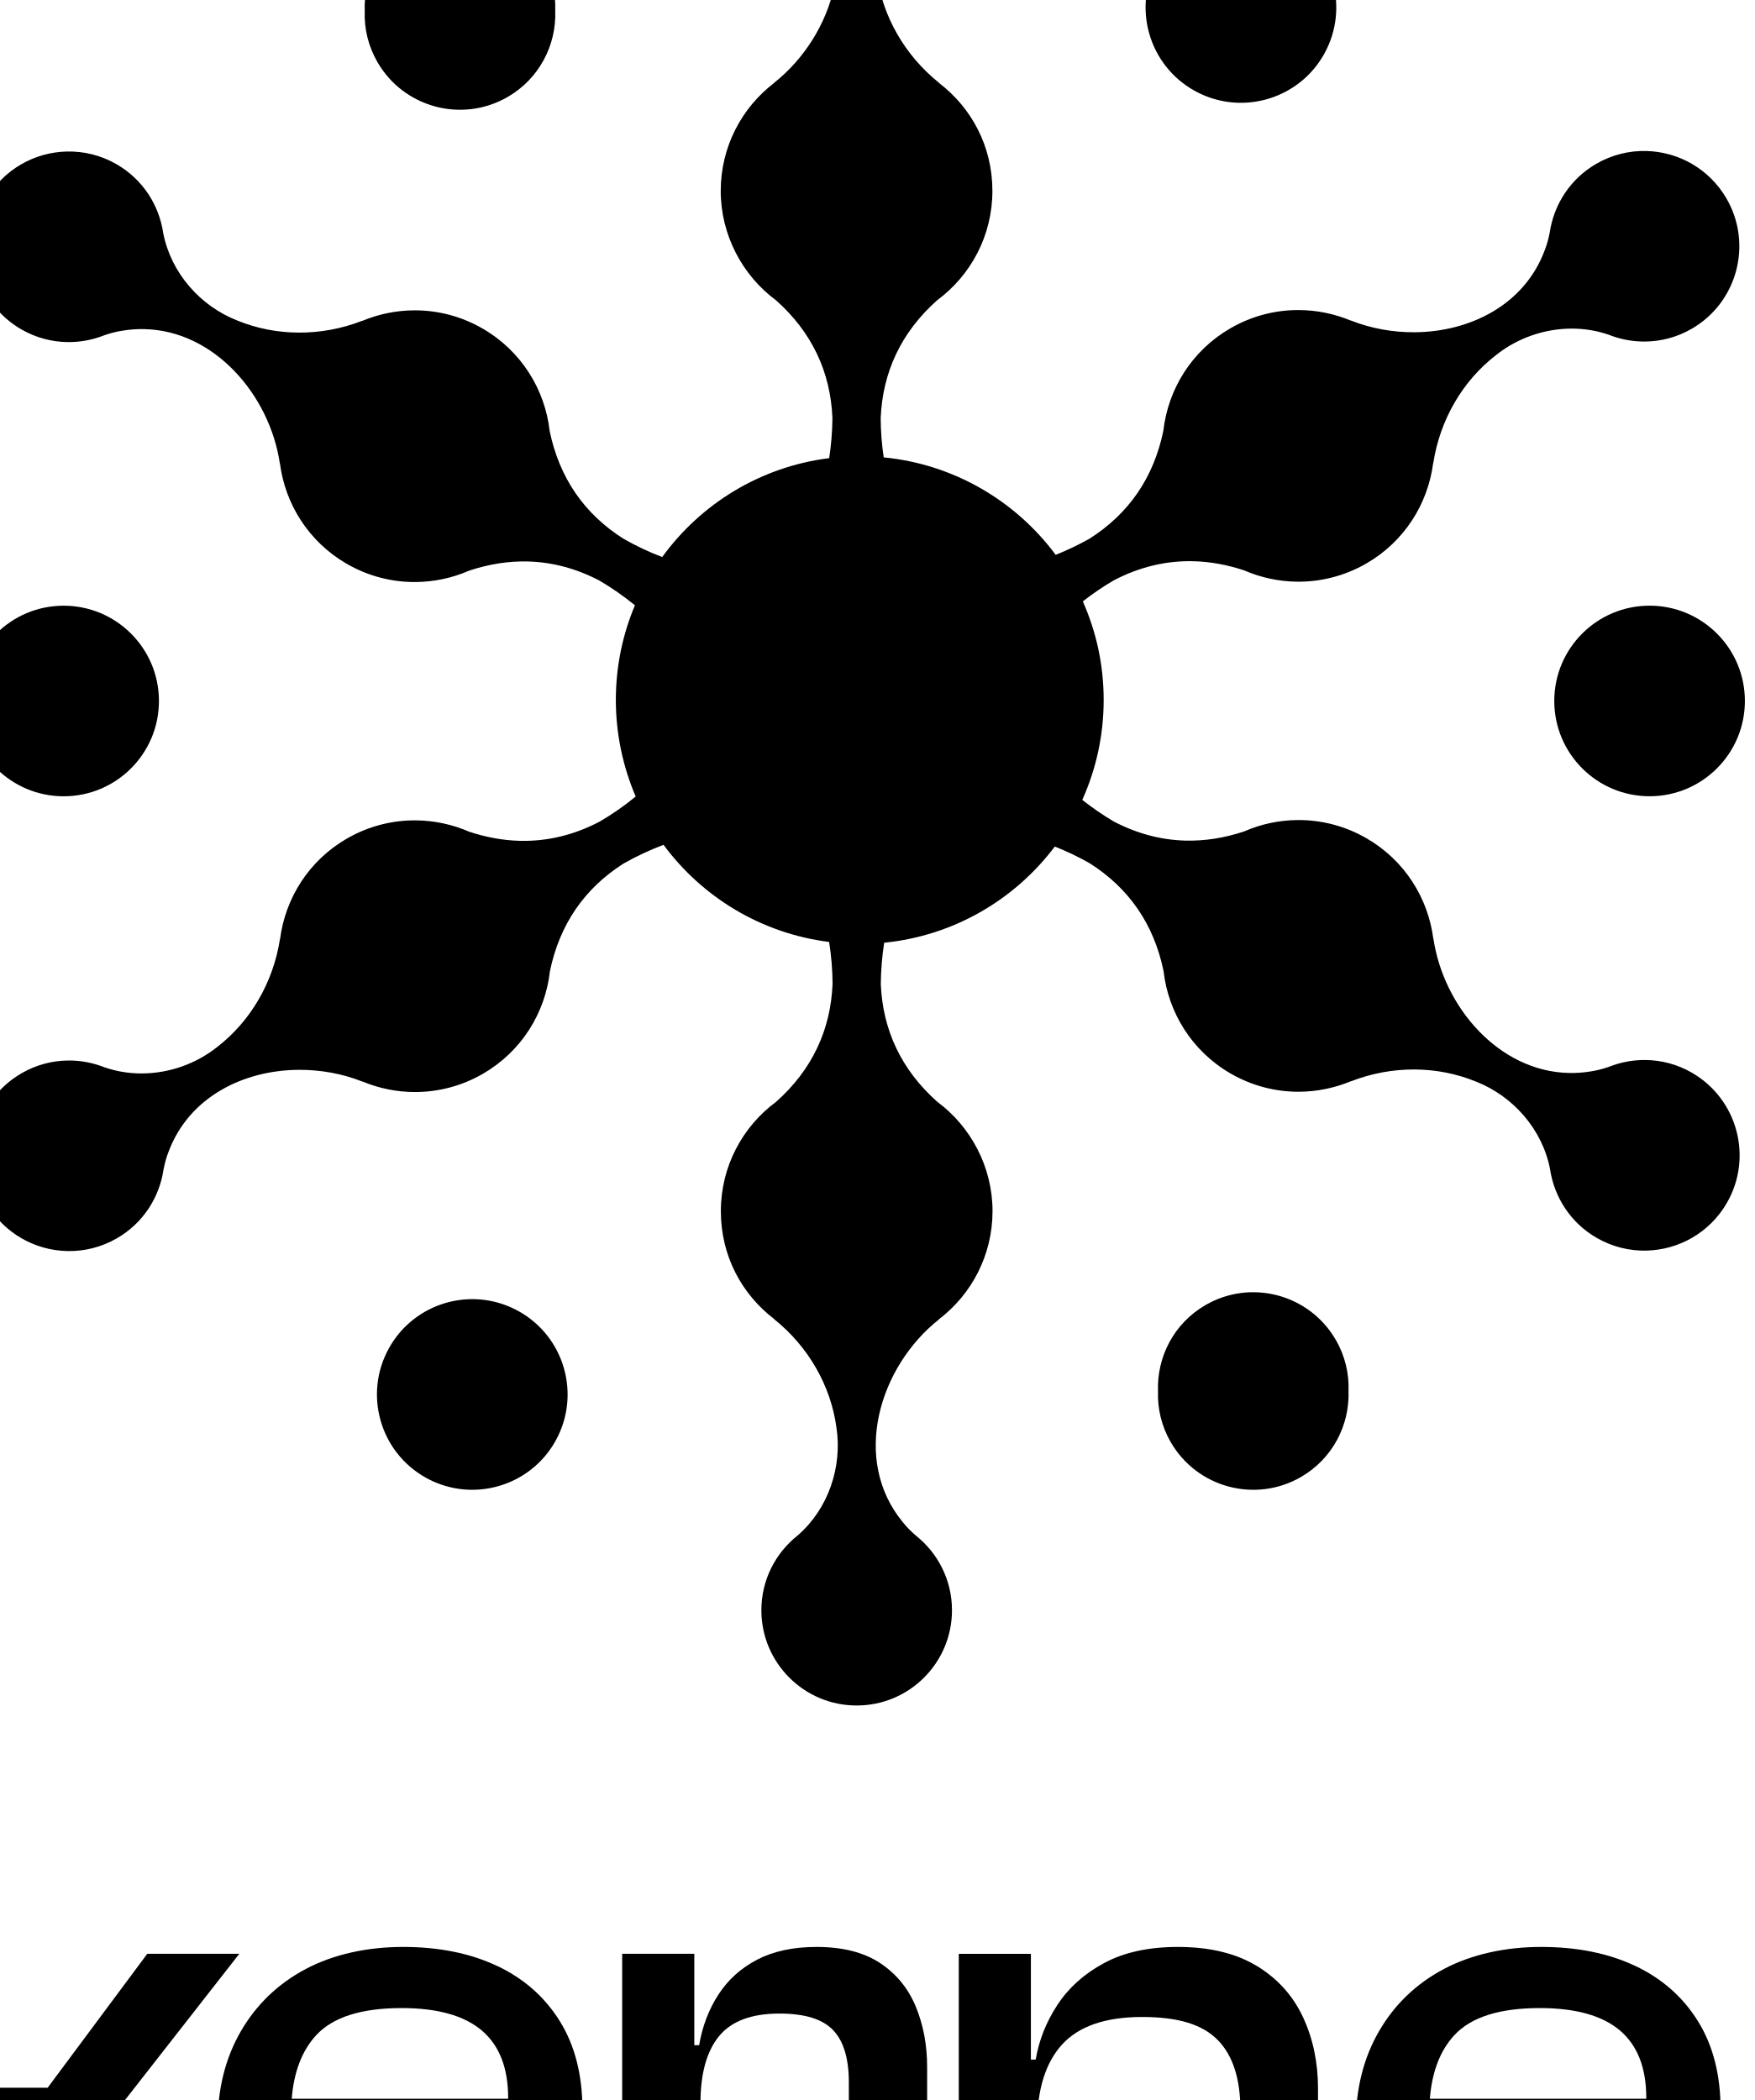
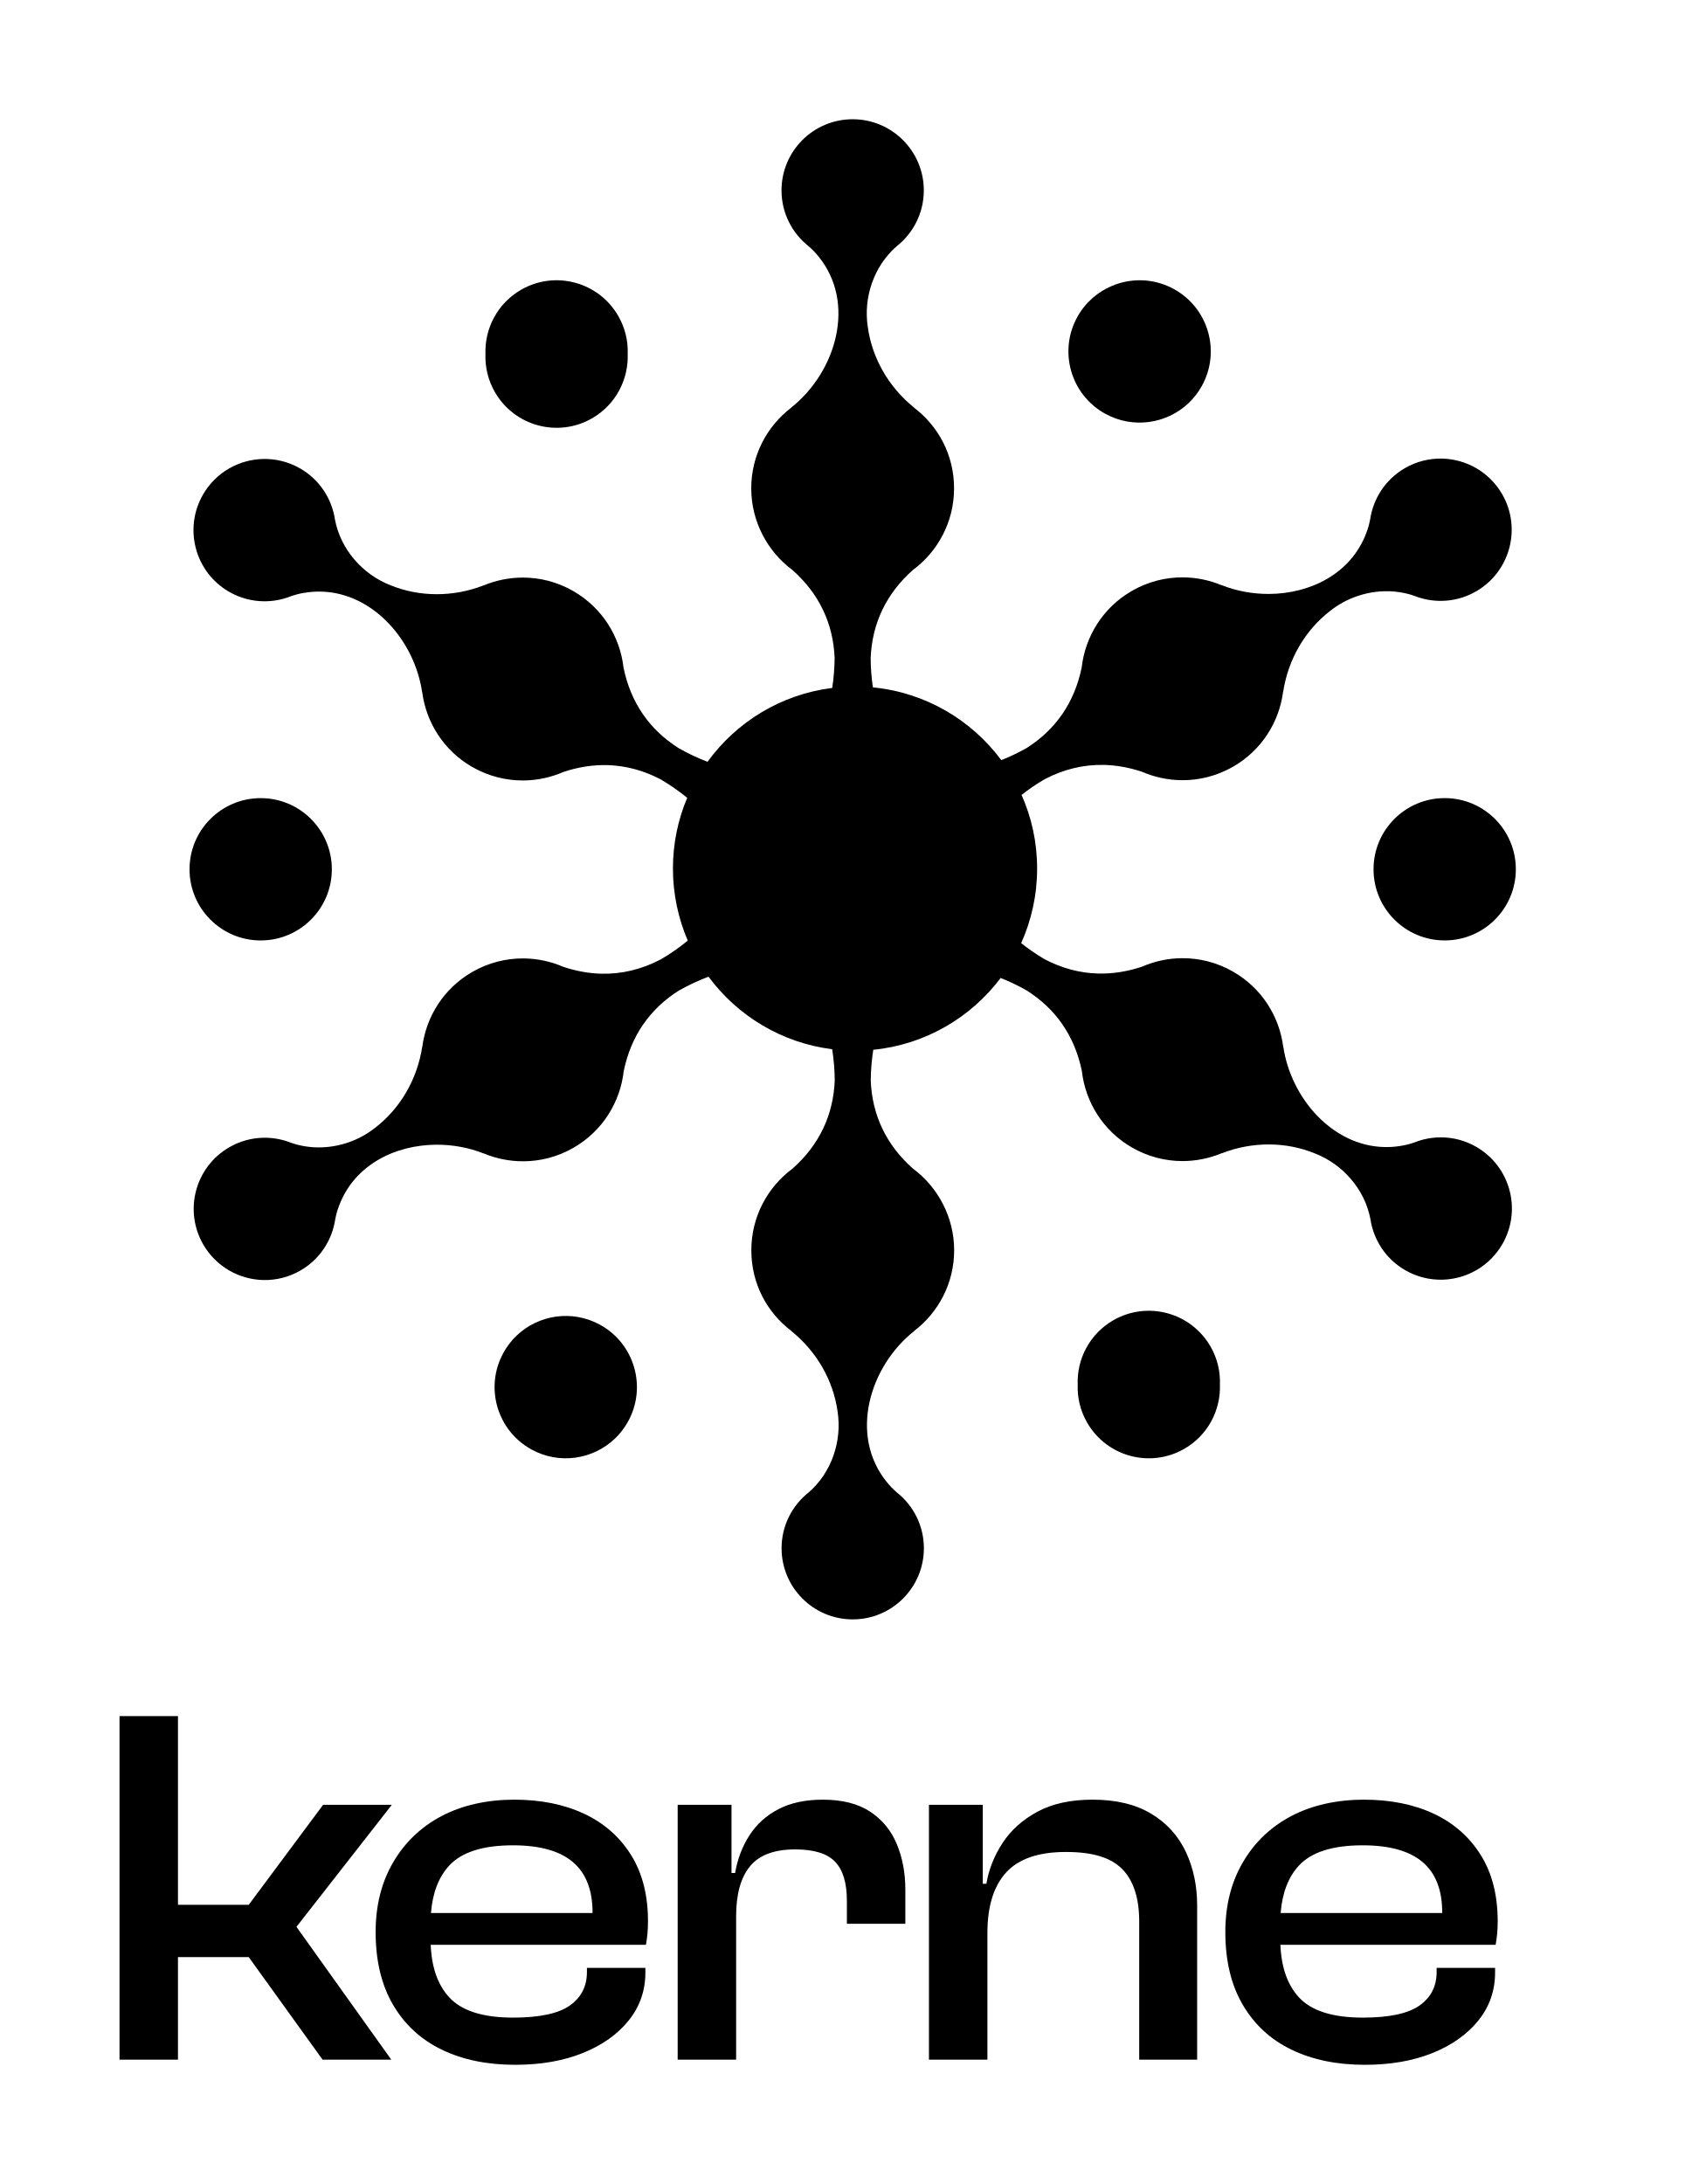
- <svg xmlns="http://www.w3.org/2000/svg" id="Layer_1" data-name="Layer 1" viewBox="690 225 553 662">
+ <svg xmlns="http://www.w3.org/2000/svg" id="Layer_1" data-name="Layer 1" viewBox="600 79 720 922">
  <polygon points="765.43 840.91 736.42 840.91 705.02 883.13 675.14 883.13 675.14 803.46 650.46 803.46 650.46 948.52 675.14 948.52 675.14 905.22 705.02 905.22 736.2 948.52 765.21 948.52 725.16 892.44 765.43 840.91" />
  <path d="M846.6,844.7c-8.44-3.97-18.29-5.95-29.55-5.95s-21.9,2.31-30.64,6.93c-8.73,4.62-15.55,11.15-20.46,19.59-4.91,8.44-7.36,18.22-7.36,29.34,0,12.12,2.45,22.37,7.36,30.74,4.9,8.37,11.76,14.69,20.57,18.94,8.8,4.26,19.12,6.39,30.96,6.39,10.83,0,20.35-1.66,28.58-4.98,8.23-3.32,14.69-7.9,19.38-13.75,4.69-5.85,7.04-12.59,7.04-20.24v-1.95h-24.68v1.73c0,6.06-2.42,10.79-7.25,14.18-4.84,3.39-12.81,5.09-23.92,5.09-12.7,0-21.69-2.85-26.95-8.55-4.84-5.23-7.45-12.64-7.84-22.19h90.87c.29-1.59.5-3.17.65-4.76.14-1.59.22-3.32.22-5.2,0-10.97-2.38-20.28-7.14-27.93-4.76-7.65-11.37-13.46-19.81-17.43ZM789.66,866.57c5.27-5.7,14.25-8.55,26.95-8.55,11.26,0,19.66,2.35,25.22,7.04,5.55,4.69,8.34,11.8,8.34,21.33,0,.07,0,.14,0,.22h-68.22c.68-8.51,3.24-15.19,7.71-20.03Z" />
  <path d="M967.41,843.84c-5.13-3.39-11.8-5.09-20.03-5.09-7.36,0-13.61,1.34-18.73,4.01-5.13,2.67-9.2,6.35-12.23,11.04-3.03,4.69-5.05,10-6.06,15.91h-1.52v-28.8h-22.73v107.6h24.68v-60.62c0-9.23,1.95-16.24,5.84-21,3.9-4.76,10.25-7.14,19.05-7.14,7.94,0,13.57,1.73,16.89,5.2,3.32,3.46,4.98,8.95,4.98,16.45v9.74h24.68v-14.51c0-6.93-1.19-13.28-3.57-19.05-2.38-5.77-6.14-10.36-11.26-13.75Z" />
  <path d="M1086.05,844.7c-6.57-3.97-14.83-5.95-24.79-5.95-9.24,0-17,1.7-23.27,5.09-6.28,3.39-11.19,7.79-14.72,13.21-3.54,5.41-5.81,11.15-6.82,17.21h-1.52v-33.34h-22.73v107.6h24.68v-53.48c0-11.26,2.63-19.77,7.9-25.55,5.27-5.77,13.67-8.66,25.22-8.66s19.05,2.42,23.82,7.25c4.76,4.84,7.15,12.23,7.15,22.19v58.24h24.46v-65.17c0-8.23-1.59-15.73-4.76-22.52-3.18-6.78-8.05-12.16-14.61-16.13Z" />
  <path d="M1205.34,844.7c-8.44-3.97-18.29-5.95-29.55-5.95s-21.9,2.31-30.64,6.93c-8.74,4.62-15.56,11.15-20.46,19.59-4.91,8.44-7.36,18.22-7.36,29.34,0,12.12,2.45,22.37,7.36,30.74,4.9,8.37,11.76,14.69,20.57,18.94,8.8,4.26,19.12,6.39,30.96,6.39,10.82,0,20.35-1.66,28.58-4.98,8.23-3.32,14.68-7.9,19.38-13.75,4.69-5.85,7.04-12.59,7.04-20.24v-1.95h-24.68v1.73c0,6.06-2.42,10.79-7.25,14.18-4.84,3.39-12.81,5.09-23.92,5.09-12.7,0-21.69-2.85-26.95-8.55-4.84-5.23-7.45-12.64-7.84-22.19h90.87c.29-1.59.5-3.17.65-4.76.14-1.59.22-3.32.22-5.2,0-10.97-2.38-20.28-7.15-27.93-4.76-7.65-11.37-13.46-19.81-17.43ZM1148.4,866.57c5.27-5.7,14.25-8.55,26.95-8.55,11.26,0,19.66,2.35,25.22,7.04,5.55,4.69,8.33,11.8,8.33,21.33,0,.07,0,.14,0,.22h-68.22c.68-8.51,3.24-15.19,7.71-20.03Z" />
  <rect x="1244.86" y="803.46" />
  <path d="M1209.94,415.93c-16.59,0-30.04,13.45-30.04,30.04h0c0,16.59,13.45,30.04,30.04,30.04s30.04-13.45,30.04-30.04h0c0-16.59-13.45-30.04-30.04-30.04Z" />
  <path d="M1111.03,647.38c-8.3-14.37-26.68-19.29-41.04-10.99-9.98,5.76-15.39,16.39-14.99,27.15-.2,5.45,1.08,11.01,4.01,16.08,8.3,14.37,26.68,19.29,41.04,10.99,9.98-5.76,15.39-16.39,15-27.15.2-5.45-1.08-11.01-4.01-16.08Z" />
  <path d="M808.97,244.58c8.3,14.37,26.68,19.29,41.04,10.99,9.98-5.76,15.39-16.39,15-27.15.2-5.45-1.08-11.01-4.01-16.08-8.3-14.37-26.68-19.29-41.04-10.99-9.98,5.76-15.39,16.39-15,27.15-.2,5.45,1.08,11.01,4.01,16.08Z" />
  <path d="M710.06,476.02c16.59,0,30.04-13.45,30.04-30.04h0c0-16.59-13.45-30.04-30.04-30.04s-30.04,13.45-30.04,30.04h0c0,16.59,13.45,30.04,30.04,30.04Z" />
  <path d="M1223.29,563.16c-4.65-2.68-9.72-3.97-14.73-4.01-3.9-.03-7.76.7-11.36,2.13-2.03.7-3.93,1.19-5.7,1.45-2.36.4-4.69.56-6.97.51-22.02-.46-39.53-20.7-42.73-42.39h0s0,0,0,0c0,0-.02.04-.03.05-1.65-12.8-9.03-24.71-21.08-31.66-6.89-3.97-14.42-5.81-21.83-5.73-5.77.06-11.46,1.29-16.72,3.59-6.28,2.09-12.46,3.04-18.5,2.89-7.77-.2-15.31-2.23-22.58-6.02-3.47-2.04-6.77-4.33-9.93-6.81,4.32-9.61,6.74-20.26,6.74-31.48s-2.36-21.59-6.57-31.1c3.09-2.42,6.33-4.64,9.74-6.62,8.06-4.22,16.48-6.26,25.17-6.04,5.21.14,10.52,1.09,15.9,2.87,5.27,2.29,10.96,3.52,16.73,3.58,7.41.08,14.94-1.77,21.83-5.74,12.04-6.95,19.42-18.87,21.06-31.67,0,.01.03.05.03.05h0s0,0,0,0c2.1-13.71,9.29-25.96,19.74-34.04,6.72-5.38,15.3-8.39,23.95-8.38,3.93,0,7.88.63,11.67,1.95,3.6,1.43,7.47,2.16,11.36,2.13,5.01-.04,10.08-1.33,14.73-4.02,14.37-8.3,19.29-26.68,10.99-41.04-5.45-9.43-15.23-14.79-25.38-15.01-5.31-.12-10.73,1.17-15.67,4.03-8.26,4.77-13.38,12.89-14.68,21.65-.41,2.11-.94,4-1.6,5.66-6.43,17.21-23.57,25.7-41.06,25.8-6.84.04-13.74-1.21-20.06-3.72h0s.02.04.03.05c-5.21-2.18-10.82-3.32-16.5-3.33-7.29-.02-14.69,1.83-21.46,5.75-12.24,7.07-19.66,19.27-21.14,32.31-3.05,14.82-10.96,26.2-23.26,34-3.44,1.95-7.01,3.64-10.67,5.11-12.6-16.97-32.02-28.56-54.21-30.73-.61-4.09-.94-8.23-.95-12.38.6-14.54,6.5-27.1,17.8-37.15,10.56-7.8,17.41-20.33,17.41-34.47s-6.63-26.25-16.89-34.08h.06c-10.82-8.68-17.83-21.03-19.6-34.12-1.89-12.38,2.54-25.66,12.25-34.06,6.94-5.5,11.41-13.99,11.41-23.54,0-16.59-13.45-30.04-30.04-30.04h0c-16.59,0-30.04,13.45-30.04,30.04,0,9.55,4.47,18.03,11.4,23.54,1.62,1.4,2.99,2.81,4.1,4.21,16.26,19.72,7.53,48.96-11.45,63.97h.06c-10.26,7.82-16.89,20.17-16.89,34.08s6.85,26.67,17.41,34.47c11.31,10.05,17.2,22.6,17.8,37.15-.04,4.23-.39,8.45-1.02,12.62-21.62,2.7-40.45,14.37-52.64,31.18-4.2-1.6-8.28-3.52-12.19-5.76-12.3-7.78-20.23-19.17-23.28-33.98-1.48-13.04-8.91-25.24-21.16-32.3-6.77-3.91-14.17-5.75-21.46-5.73-5.67.02-11.28,1.16-16.49,3.34,0-.01.03-.05.03-.05h0c-6.46,2.52-13.24,3.75-19.94,3.73-6.69-.02-13.3-1.3-19.41-3.8-11.67-4.55-20.96-15.02-23.38-27.62-1.3-8.77-6.42-16.88-14.69-21.65-4.94-2.85-10.35-4.14-15.67-4.02-10.14.23-19.93,5.6-25.37,15.03-8.29,14.37-3.36,32.75,11.01,41.04,4.65,2.68,9.72,3.97,14.73,4.01,3.9.03,7.76-.7,11.36-2.13,2.03-.7,3.93-1.19,5.7-1.45,2.36-.4,4.69-.56,6.97-.51,22.02.46,39.53,20.7,42.73,42.39h0s0,0,0,0c0,0,.02-.04.03-.05,1.65,12.8,9.03,24.71,21.08,31.66,6.89,3.97,14.42,5.81,21.83,5.73,5.77-.07,11.46-1.29,16.72-3.59,6.28-2.09,12.46-3.04,18.5-2.89,7.77.2,15.31,2.23,22.57,6.02,3.93,2.31,7.67,4.92,11.19,7.79-3.88,9.19-6.02,19.28-6.02,29.88s2.24,21.08,6.26,30.4c-3.58,2.94-7.39,5.6-11.4,7.93-8.06,4.22-16.48,6.26-25.17,6.04-5.21-.14-10.52-1.09-15.9-2.87-5.27-2.29-10.96-3.52-16.73-3.58-7.41-.08-14.94,1.77-21.83,5.74-12.04,6.95-19.42,18.87-21.06,31.67,0-.01-.03-.05-.03-.05h0s0,0,0,0c-2.1,13.71-9.29,25.96-19.74,34.04-6.72,5.38-15.3,8.39-23.95,8.38-3.93,0-7.88-.63-11.67-1.95-3.6-1.43-7.47-2.16-11.36-2.13-5.01.04-10.08,1.33-14.73,4.02-14.37,8.3-19.29,26.68-10.99,41.04,5.45,9.43,15.23,14.79,25.38,15.01,5.31.12,10.73-1.17,15.67-4.03,8.27-4.77,13.38-12.89,14.68-21.65.41-2.1.93-3.99,1.6-5.65,6.43-17.21,23.57-25.7,41.06-25.8,6.84-.04,13.74,1.21,20.06,3.72h0s-.02-.04-.03-.05c5.21,2.18,10.82,3.32,16.5,3.33,7.29.02,14.69-1.83,21.46-5.74,12.24-7.07,19.67-19.27,21.14-32.32,3.05-14.82,10.96-26.2,23.26-34,4.03-2.28,8.23-4.24,12.55-5.87,12.19,16.5,30.83,27.94,52.2,30.62.69,4.38,1.06,8.8,1.08,13.25-.6,14.54-6.5,27.1-17.8,37.15-10.56,7.8-17.41,20.33-17.41,34.47s6.63,26.25,16.89,34.07h-.06c10.82,8.68,17.83,21.03,19.6,34.12,1.89,12.38-2.53,25.66-12.25,34.06-6.94,5.5-11.41,13.99-11.41,23.54,0,16.59,13.45,30.04,30.04,30.04h0c16.59,0,30.04-13.45,30.04-30.04,0-9.54-4.46-18.03-11.4-23.54-1.62-1.4-2.99-2.81-4.1-4.21-16.26-19.72-7.53-48.96,11.45-63.97h-.06c10.26-7.82,16.89-20.17,16.89-34.08s-6.85-26.67-17.41-34.47c-11.31-10.05-17.21-22.6-17.81-37.15.04-4.36.41-8.71,1.07-13,21.96-2.18,41.2-13.6,53.78-30.32,3.78,1.5,7.46,3.25,11,5.28,12.3,7.78,20.23,19.17,23.28,33.98,1.48,13.05,8.91,25.24,21.16,32.31,6.77,3.91,14.17,5.75,21.46,5.73,5.67-.02,11.28-1.16,16.49-3.34,0,.01-.03.05-.03.05h0c6.46-2.52,13.24-3.75,19.94-3.73,6.69.02,13.3,1.3,19.41,3.8,11.67,4.55,20.96,15.02,23.39,27.63,1.3,8.76,6.42,16.88,14.69,21.65,4.94,2.85,10.35,4.14,15.67,4.02,10.14-.23,19.93-5.6,25.37-15.03,8.29-14.37,3.36-32.75-11.01-41.04Z" />
  <path d="M1066.58,253.64c11.79,6.53,26.07,4.3,35.33-4.56,2.14-2.04,4-4.44,5.51-7.16,8.04-14.51,2.8-32.8-11.72-40.84-7.57-4.19-16.16-4.77-23.79-2.3-.31.1-.62.21-.93.32-2.66.96-5.2,2.29-7.52,3.97-.62.45-1.22.92-1.81,1.42-.1.08-.2.17-.3.25-2.55,2.23-4.77,4.93-6.5,8.06-8.04,14.51-2.8,32.8,11.72,40.84Z" />
  <path d="M824.3,690.87c11.79,6.53,26.07,4.3,35.33-4.56,2.14-2.04,4-4.44,5.51-7.16,8.04-14.51,2.8-32.8-11.72-40.84-11.79-6.53-26.07-4.3-35.33,4.56-2.14,2.04-4,4.44-5.51,7.16-8.04,14.51-2.8,32.8,11.72,40.84Z" />
</svg>
